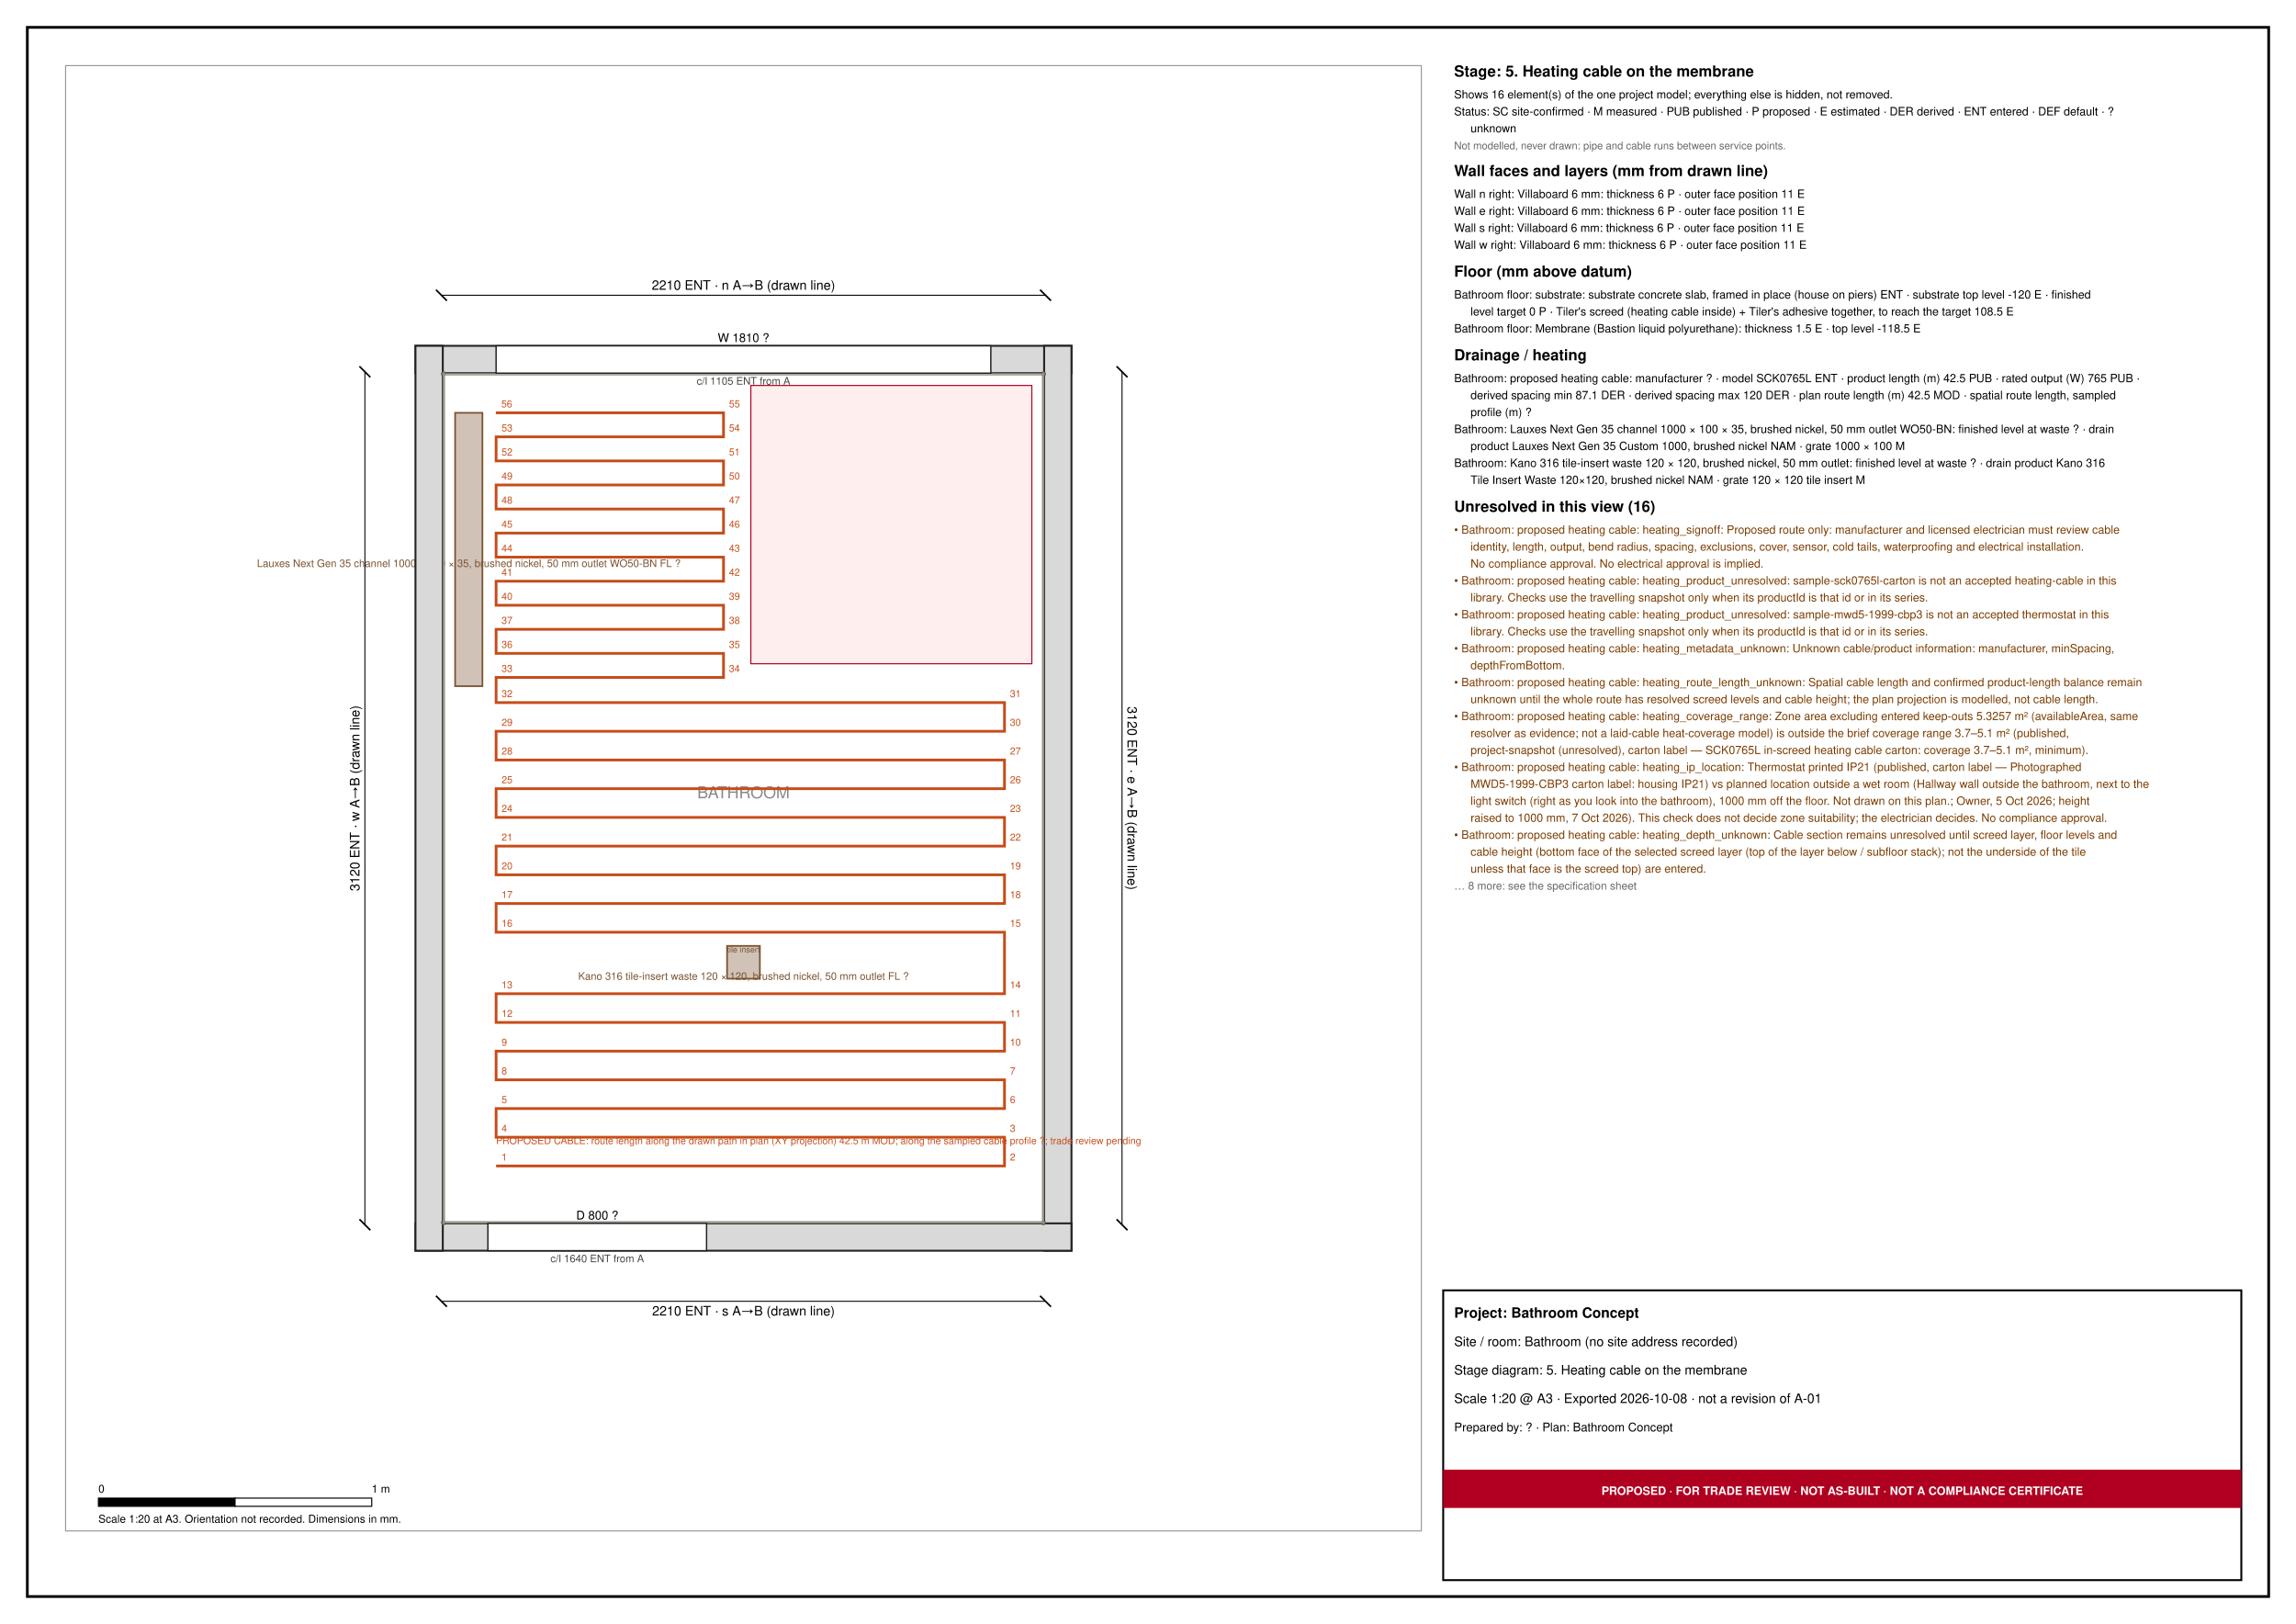
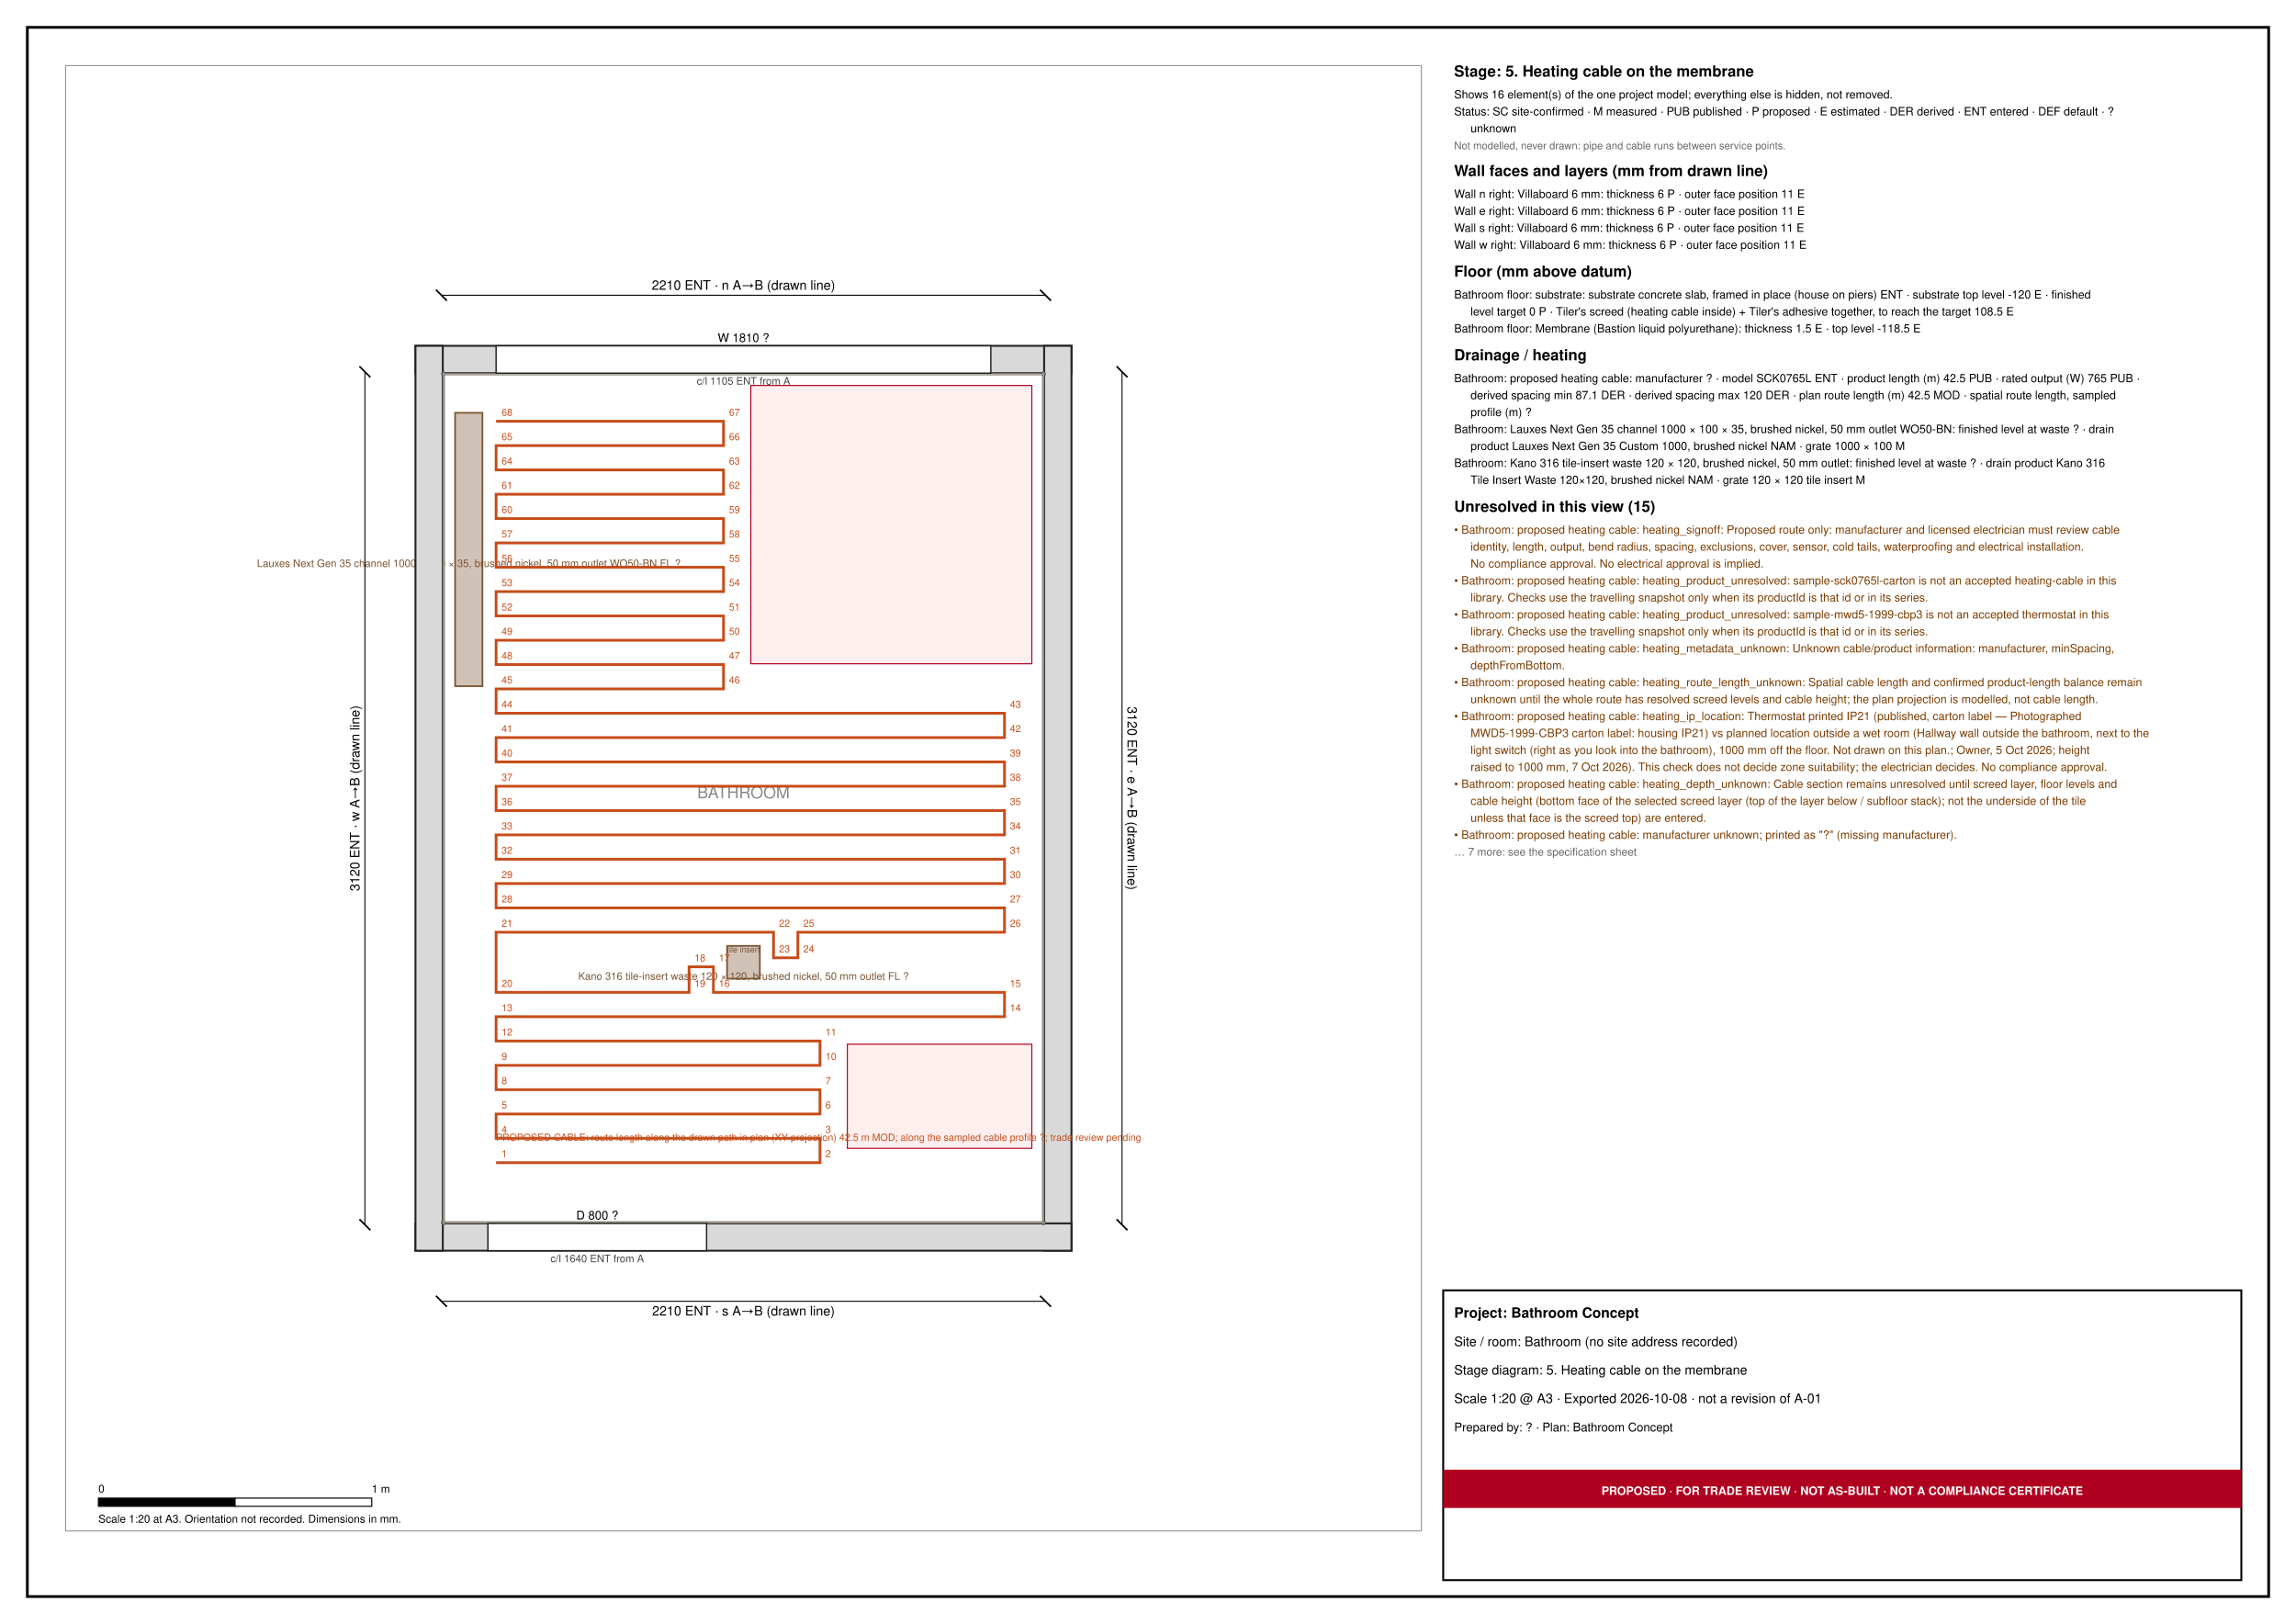
<svg xmlns="http://www.w3.org/2000/svg" width="420mm" height="297mm" viewBox="0 0 420 297" font-family="Helvetica, Arial, sans-serif" data-sheet="stage-view" data-scale="20">
  <rect width="420" height="297" fill="#fff" />
  <rect x="5" y="5" width="410" height="287" fill="none" stroke="#000" stroke-width="0.5" />
  <rect x="12" y="12" width="248" height="268" fill="none" stroke="#999" stroke-width="0.2" />
  <text x="136" y="146" font-size="3" text-anchor="middle" fill="#888" data-element="room:bathroom">BATHROOM</text>
  <polygon points="88.25,75.5 88.25,125.5 83.25,125.5 83.25,75.5" fill="#7a5230" fill-opacity="0.35" stroke="#7a5230" stroke-width="0.3" data-grate="1" data-element="room:bathroom:waste:linear_drain" />
  <text x="85.75" y="103.7" font-size="1.9" text-anchor="middle" fill="#7a5230">Lauxes Next Gen 35 channel 1000 × 100 × 35, brushed nickel, 50 mm outlet WO50-BN FL ?</text>
  <polygon points="133,173 139,173 139,179 133,179" fill="#7a5230" fill-opacity="0.35" stroke="#7a5230" stroke-width="0.3" data-grate="1" data-element="room:bathroom:waste:square_waste" />
  <text x="136" y="174.2" font-size="1.5" text-anchor="middle" fill="#7a5230">tile insert</text>
  <text x="136" y="179.2" font-size="1.9" text-anchor="middle" fill="#7a5230">Kano 316 tile-insert waste 120 × 120, brushed nickel, 50 mm outlet FL ?</text>
  <polygon points="196,68.25 76,68.25 76,63.25 196,63.25" fill="#d9d9d9" stroke="#222" stroke-width="0.35" data-element="wall:wall_n" />
  <polygon points="191,228.75 191,63.25 196,63.25 196,228.75" fill="#d9d9d9" stroke="#222" stroke-width="0.35" data-element="wall:wall_e" />
  <polygon points="76,223.75 196,223.75 196,228.75 76,228.75" fill="#d9d9d9" stroke="#222" stroke-width="0.35" data-element="wall:wall_s" />
  <polygon points="81,63.25 81,228.75 76,228.75 76,63.25" fill="#d9d9d9" stroke="#222" stroke-width="0.35" data-element="wall:wall_w" />
  <polygon points="80.75,68.25 191.25,68.25 191.25,68.55 80.75,68.55" fill="#f3e3c3" stroke="#555" stroke-width="0.15" data-element="wall:wall_n:right:wall_n_board" />
  <polygon points="191,68 191,224 190.7,224 190.7,68" fill="#f3e3c3" stroke="#555" stroke-width="0.15" data-element="wall:wall_e:right:wall_e_board" />
  <polygon points="191.25,223.75 80.75,223.75 80.75,223.45 191.25,223.45" fill="#f3e3c3" stroke="#555" stroke-width="0.15" data-element="wall:wall_s:right:wall_s_board" />
  <polygon points="81,224 81,68 81.3,68 81.3,224" fill="#f3e3c3" stroke="#555" stroke-width="0.15" data-element="wall:wall_w:right:wall_w_board" />
  <rect x="137.35" y="70.5" width="51.4" height="50.9" fill="#fee" stroke="#b00020" stroke-width="0.2" data-element="room:bathroom:heating" />
-   <polyline points="90.75,213.25 183.75,213.25 183.75,208 90.75,208 90.75,202.75 183.75,202.75 183.75,197.5 90.75,197.5 90.75,192.25 183.75,192.25 183.75,187 90.75,187 90.75,181.75 183.75,181.75 183.75,170.5 90.75,170.5 90.75,165.25 183.75,165.25 183.75,160 90.75,160 90.75,154.75 183.75,154.75 183.75,149.5 90.75,149.5 90.75,144.25 183.75,144.25 183.75,139 90.75,139 90.75,133.75 183.75,133.75 183.75,128.5 90.75,128.5 90.75,123.9 132.35,123.9 132.35,119.5 90.75,119.5 90.75,115.1 132.35,115.1 132.35,110.7 90.75,110.7 90.75,106.3 132.35,106.3 132.35,101.9 90.75,101.9 90.75,97.5 132.35,97.5 132.35,93.1 90.75,93.1 90.75,88.7 132.35,88.7 132.35,84.3 90.75,84.3 90.75,79.9 132.35,79.9 132.35,75.5 90.7,75.5" fill="none" stroke="#c64c19" stroke-width="0.5" data-element="room:bathroom:heating" />
-   <text x="91.75" y="212.25" font-size="1.8" fill="#c64c19">1</text>
-   <text x="184.75" y="212.25" font-size="1.8" fill="#c64c19">2</text>
-   <text x="184.75" y="207" font-size="1.8" fill="#c64c19">3</text>
-   <text x="91.75" y="207" font-size="1.8" fill="#c64c19">4</text>
-   <text x="91.75" y="201.75" font-size="1.8" fill="#c64c19">5</text>
-   <text x="184.75" y="201.75" font-size="1.8" fill="#c64c19">6</text>
-   <text x="184.75" y="196.5" font-size="1.8" fill="#c64c19">7</text>
-   <text x="91.75" y="196.5" font-size="1.8" fill="#c64c19">8</text>
-   <text x="91.75" y="191.25" font-size="1.8" fill="#c64c19">9</text>
-   <text x="184.75" y="191.25" font-size="1.8" fill="#c64c19">10</text>
-   <text x="184.75" y="186" font-size="1.8" fill="#c64c19">11</text>
-   <text x="91.75" y="186" font-size="1.8" fill="#c64c19">12</text>
-   <text x="91.75" y="180.75" font-size="1.8" fill="#c64c19">13</text>
-   <text x="184.75" y="180.75" font-size="1.8" fill="#c64c19">14</text>
-   <text x="184.75" y="169.5" font-size="1.8" fill="#c64c19">15</text>
-   <text x="91.75" y="169.5" font-size="1.8" fill="#c64c19">16</text>
-   <text x="91.75" y="164.25" font-size="1.8" fill="#c64c19">17</text>
-   <text x="184.75" y="164.25" font-size="1.8" fill="#c64c19">18</text>
-   <text x="184.75" y="159" font-size="1.8" fill="#c64c19">19</text>
-   <text x="91.75" y="159" font-size="1.8" fill="#c64c19">20</text>
-   <text x="91.75" y="153.75" font-size="1.8" fill="#c64c19">21</text>
-   <text x="184.75" y="153.75" font-size="1.8" fill="#c64c19">22</text>
-   <text x="184.75" y="148.5" font-size="1.8" fill="#c64c19">23</text>
-   <text x="91.75" y="148.5" font-size="1.8" fill="#c64c19">24</text>
-   <text x="91.75" y="143.25" font-size="1.8" fill="#c64c19">25</text>
-   <text x="184.75" y="143.25" font-size="1.8" fill="#c64c19">26</text>
-   <text x="184.75" y="138" font-size="1.8" fill="#c64c19">27</text>
-   <text x="91.75" y="138" font-size="1.8" fill="#c64c19">28</text>
-   <text x="91.75" y="132.75" font-size="1.8" fill="#c64c19">29</text>
-   <text x="184.75" y="132.75" font-size="1.8" fill="#c64c19">30</text>
-   <text x="184.75" y="127.5" font-size="1.8" fill="#c64c19">31</text>
-   <text x="91.75" y="127.5" font-size="1.8" fill="#c64c19">32</text>
-   <text x="91.75" y="122.9" font-size="1.8" fill="#c64c19">33</text>
-   <text x="133.35" y="122.9" font-size="1.8" fill="#c64c19">34</text>
-   <text x="133.35" y="118.5" font-size="1.8" fill="#c64c19">35</text>
-   <text x="91.75" y="118.5" font-size="1.8" fill="#c64c19">36</text>
-   <text x="91.75" y="114.1" font-size="1.8" fill="#c64c19">37</text>
-   <text x="133.35" y="114.1" font-size="1.8" fill="#c64c19">38</text>
-   <text x="133.35" y="109.7" font-size="1.8" fill="#c64c19">39</text>
-   <text x="91.75" y="109.7" font-size="1.8" fill="#c64c19">40</text>
-   <text x="91.75" y="105.3" font-size="1.8" fill="#c64c19">41</text>
-   <text x="133.35" y="105.3" font-size="1.8" fill="#c64c19">42</text>
-   <text x="133.35" y="100.9" font-size="1.8" fill="#c64c19">43</text>
-   <text x="91.75" y="100.9" font-size="1.8" fill="#c64c19">44</text>
-   <text x="91.75" y="96.5" font-size="1.8" fill="#c64c19">45</text>
-   <text x="133.35" y="96.5" font-size="1.8" fill="#c64c19">46</text>
-   <text x="133.35" y="92.1" font-size="1.8" fill="#c64c19">47</text>
-   <text x="91.75" y="92.1" font-size="1.8" fill="#c64c19">48</text>
-   <text x="91.75" y="87.7" font-size="1.8" fill="#c64c19">49</text>
-   <text x="133.35" y="87.7" font-size="1.8" fill="#c64c19">50</text>
-   <text x="133.35" y="83.3" font-size="1.8" fill="#c64c19">51</text>
-   <text x="91.75" y="83.3" font-size="1.8" fill="#c64c19">52</text>
-   <text x="91.75" y="78.9" font-size="1.8" fill="#c64c19">53</text>
-   <text x="133.35" y="78.9" font-size="1.8" fill="#c64c19">54</text>
-   <text x="133.35" y="74.5" font-size="1.8" fill="#c64c19">55</text>
-   <text x="91.7" y="74.5" font-size="1.8" fill="#c64c19">56</text>
-   <text x="90.75" y="209.25" font-size="1.8" fill="#c64c19">PROPOSED CABLE: route length along the drawn path in plan (XY projection) 42.5 m MOD; along the sampled cable profile ?; trade review pending</text>
+   <rect x="155" y="190.98" width="33.75" height="19.05" fill="#fee" stroke="#b00020" stroke-width="0.2" data-element="room:bathroom:heating" />
+   <polyline points="90.75,212.65 150,212.65 150,208.2 90.75,208.2 90.75,203.75 150,203.75 150,199.3 90.75,199.3 90.75,194.85 150,194.85 150,190.4 90.75,190.4 90.75,185.95 183.75,185.95 183.75,181.5 130.5,181.5 130.5,176.83 126.05,176.83 126.05,181.5 90.75,181.5 90.75,170.5 141.5,170.5 141.5,175.18 145.95,175.18 145.95,170.5 183.75,170.5 183.75,166.05 90.75,166.05 90.75,161.6 183.75,161.6 183.75,157.15 90.75,157.15 90.75,152.7 183.75,152.7 183.75,148.25 90.75,148.25 90.75,143.8 183.75,143.8 183.75,139.35 90.75,139.35 90.75,134.9 183.75,134.9 183.75,130.45 90.75,130.45 90.75,126 132.35,126 132.35,121.55 90.75,121.55 90.75,117.1 132.35,117.1 132.35,112.65 90.75,112.65 90.75,108.2 132.35,108.2 132.35,103.75 90.75,103.75 90.75,99.3 132.35,99.3 132.35,94.85 90.75,94.85 90.75,90.4 132.35,90.4 132.35,85.95 90.75,85.95 90.75,81.5 132.35,81.5 132.35,77.05 90.75,77.05" fill="none" stroke="#c64c19" stroke-width="0.5" data-element="room:bathroom:heating" />
+   <text x="91.75" y="211.65" font-size="1.8" fill="#c64c19">1</text>
+   <text x="151" y="211.65" font-size="1.8" fill="#c64c19">2</text>
+   <text x="151" y="207.2" font-size="1.8" fill="#c64c19">3</text>
+   <text x="91.75" y="207.2" font-size="1.8" fill="#c64c19">4</text>
+   <text x="91.75" y="202.75" font-size="1.8" fill="#c64c19">5</text>
+   <text x="151" y="202.75" font-size="1.8" fill="#c64c19">6</text>
+   <text x="151" y="198.3" font-size="1.8" fill="#c64c19">7</text>
+   <text x="91.75" y="198.3" font-size="1.8" fill="#c64c19">8</text>
+   <text x="91.75" y="193.85" font-size="1.8" fill="#c64c19">9</text>
+   <text x="151" y="193.85" font-size="1.8" fill="#c64c19">10</text>
+   <text x="151" y="189.4" font-size="1.8" fill="#c64c19">11</text>
+   <text x="91.75" y="189.4" font-size="1.8" fill="#c64c19">12</text>
+   <text x="91.75" y="184.95" font-size="1.8" fill="#c64c19">13</text>
+   <text x="184.75" y="184.95" font-size="1.8" fill="#c64c19">14</text>
+   <text x="184.75" y="180.5" font-size="1.8" fill="#c64c19">15</text>
+   <text x="131.5" y="180.5" font-size="1.8" fill="#c64c19">16</text>
+   <text x="131.5" y="175.83" font-size="1.8" fill="#c64c19">17</text>
+   <text x="127.05" y="175.83" font-size="1.8" fill="#c64c19">18</text>
+   <text x="127.05" y="180.5" font-size="1.8" fill="#c64c19">19</text>
+   <text x="91.75" y="180.5" font-size="1.8" fill="#c64c19">20</text>
+   <text x="91.75" y="169.5" font-size="1.8" fill="#c64c19">21</text>
+   <text x="142.5" y="169.5" font-size="1.8" fill="#c64c19">22</text>
+   <text x="142.5" y="174.18" font-size="1.8" fill="#c64c19">23</text>
+   <text x="146.95" y="174.18" font-size="1.8" fill="#c64c19">24</text>
+   <text x="146.95" y="169.5" font-size="1.8" fill="#c64c19">25</text>
+   <text x="184.75" y="169.5" font-size="1.8" fill="#c64c19">26</text>
+   <text x="184.75" y="165.05" font-size="1.8" fill="#c64c19">27</text>
+   <text x="91.75" y="165.05" font-size="1.8" fill="#c64c19">28</text>
+   <text x="91.75" y="160.6" font-size="1.8" fill="#c64c19">29</text>
+   <text x="184.75" y="160.6" font-size="1.8" fill="#c64c19">30</text>
+   <text x="184.75" y="156.15" font-size="1.8" fill="#c64c19">31</text>
+   <text x="91.75" y="156.15" font-size="1.8" fill="#c64c19">32</text>
+   <text x="91.75" y="151.7" font-size="1.8" fill="#c64c19">33</text>
+   <text x="184.75" y="151.7" font-size="1.8" fill="#c64c19">34</text>
+   <text x="184.75" y="147.25" font-size="1.8" fill="#c64c19">35</text>
+   <text x="91.75" y="147.25" font-size="1.8" fill="#c64c19">36</text>
+   <text x="91.75" y="142.8" font-size="1.8" fill="#c64c19">37</text>
+   <text x="184.75" y="142.8" font-size="1.8" fill="#c64c19">38</text>
+   <text x="184.75" y="138.35" font-size="1.8" fill="#c64c19">39</text>
+   <text x="91.75" y="138.35" font-size="1.8" fill="#c64c19">40</text>
+   <text x="91.75" y="133.9" font-size="1.8" fill="#c64c19">41</text>
+   <text x="184.75" y="133.9" font-size="1.8" fill="#c64c19">42</text>
+   <text x="184.75" y="129.45" font-size="1.8" fill="#c64c19">43</text>
+   <text x="91.75" y="129.45" font-size="1.8" fill="#c64c19">44</text>
+   <text x="91.75" y="125" font-size="1.8" fill="#c64c19">45</text>
+   <text x="133.35" y="125" font-size="1.8" fill="#c64c19">46</text>
+   <text x="133.35" y="120.55" font-size="1.8" fill="#c64c19">47</text>
+   <text x="91.75" y="120.55" font-size="1.8" fill="#c64c19">48</text>
+   <text x="91.75" y="116.1" font-size="1.8" fill="#c64c19">49</text>
+   <text x="133.35" y="116.1" font-size="1.8" fill="#c64c19">50</text>
+   <text x="133.35" y="111.65" font-size="1.8" fill="#c64c19">51</text>
+   <text x="91.75" y="111.65" font-size="1.8" fill="#c64c19">52</text>
+   <text x="91.75" y="107.2" font-size="1.8" fill="#c64c19">53</text>
+   <text x="133.35" y="107.2" font-size="1.8" fill="#c64c19">54</text>
+   <text x="133.35" y="102.75" font-size="1.8" fill="#c64c19">55</text>
+   <text x="91.75" y="102.75" font-size="1.8" fill="#c64c19">56</text>
+   <text x="91.75" y="98.3" font-size="1.8" fill="#c64c19">57</text>
+   <text x="133.35" y="98.3" font-size="1.8" fill="#c64c19">58</text>
+   <text x="133.35" y="93.85" font-size="1.8" fill="#c64c19">59</text>
+   <text x="91.75" y="93.85" font-size="1.8" fill="#c64c19">60</text>
+   <text x="91.75" y="89.4" font-size="1.8" fill="#c64c19">61</text>
+   <text x="133.35" y="89.4" font-size="1.8" fill="#c64c19">62</text>
+   <text x="133.35" y="84.95" font-size="1.8" fill="#c64c19">63</text>
+   <text x="91.75" y="84.95" font-size="1.8" fill="#c64c19">64</text>
+   <text x="91.75" y="80.5" font-size="1.8" fill="#c64c19">65</text>
+   <text x="133.35" y="80.5" font-size="1.8" fill="#c64c19">66</text>
+   <text x="133.35" y="76.05" font-size="1.8" fill="#c64c19">67</text>
+   <text x="91.75" y="76.05" font-size="1.8" fill="#c64c19">68</text>
+   <text x="90.75" y="208.65" font-size="1.8" fill="#c64c19">PROPOSED CABLE: route length along the drawn path in plan (XY projection) 42.5 m MOD; along the sampled cable profile ?; trade review pending</text>
  <polygon points="90.75,63.25 181.25,63.25 181.25,68.25 90.75,68.25" fill="#fff" stroke="#222" stroke-width="0.25" data-element="opening:window_n" />
  <text x="136" y="62.55" font-size="2.2" text-anchor="middle">W 1810 ?</text>
  <text x="136" y="70.35" font-size="1.9" text-anchor="middle" fill="#444">c/l 1105 ENT from A</text>
  <polygon points="129.25,228.75 89.25,228.75 89.25,223.75 129.25,223.75" fill="#fff" stroke="#222" stroke-width="0.25" data-element="opening:door_s" />
  <text x="109.25" y="223.05" font-size="2.2" text-anchor="middle">D 800 ?</text>
  <text x="109.25" y="230.85" font-size="1.9" text-anchor="middle" fill="#444">c/l 1640 ENT from A</text>
  <line x1="80.75" y1="54" x2="191.25" y2="54" stroke="#000" stroke-width="0.18" />
  <line x1="79.75" y1="53" x2="81.75" y2="55" stroke="#000" stroke-width="0.3" />
  <line x1="190.25" y1="53" x2="192.25" y2="55" stroke="#000" stroke-width="0.3" />
  <text x="136" y="52.2" font-size="2.4" text-anchor="middle" dominant-baseline="middle" transform="rotate(0 136 52.2)" data-dim="wall_n">2210 ENT · n A→B (drawn line)</text>
  <line x1="205.25" y1="68" x2="205.25" y2="224" stroke="#000" stroke-width="0.18" />
  <line x1="204.25" y1="67" x2="206.25" y2="69" stroke="#000" stroke-width="0.3" />
  <line x1="204.25" y1="223" x2="206.25" y2="225" stroke="#000" stroke-width="0.3" />
  <text x="207.05" y="146" font-size="2.4" text-anchor="middle" dominant-baseline="middle" transform="rotate(90 207.05 146)" data-dim="wall_e">3120 ENT · e A→B (drawn line)</text>
  <line x1="191.25" y1="238" x2="80.75" y2="238" stroke="#000" stroke-width="0.18" />
  <line x1="190.25" y1="237" x2="192.25" y2="239" stroke="#000" stroke-width="0.3" />
  <line x1="79.75" y1="237" x2="81.75" y2="239" stroke="#000" stroke-width="0.3" />
  <text x="136" y="239.8" font-size="2.4" text-anchor="middle" dominant-baseline="middle" transform="rotate(360 136 239.8)" data-dim="wall_s">2210 ENT · s A→B (drawn line)</text>
  <line x1="66.75" y1="224" x2="66.75" y2="68" stroke="#000" stroke-width="0.18" />
  <line x1="65.75" y1="223" x2="67.75" y2="225" stroke="#000" stroke-width="0.3" />
  <line x1="65.75" y1="67" x2="67.75" y2="69" stroke="#000" stroke-width="0.3" />
  <text x="64.95" y="146" font-size="2.4" text-anchor="middle" dominant-baseline="middle" transform="rotate(-90 64.95 146)" data-dim="wall_w">3120 ENT · w A→B (drawn line)</text>
  <rect x="18" y="274" width="25" height="1.5" fill="#000" stroke="#000" stroke-width="0.2" />
  <rect x="43" y="274" width="25" height="1.5" fill="#fff" stroke="#000" stroke-width="0.2" />
  <text x="18" y="273" font-size="2">0</text>
  <text x="68" y="273" font-size="2">1 m</text>
  <text x="18" y="278.5" font-size="2">Scale 1:20 at A3. Orientation not recorded. Dimensions in mm.</text>
  <text x="266" y="14" font-size="2.8" font-weight="bold">Stage: 5. Heating cable on the membrane</text>
  <text x="266" y="18" font-size="2.1">Shows 16 element(s) of the one project model; everything else is hidden, not removed.</text>
  <text x="266" y="21.1" font-size="2.1">Status: SC site-confirmed · M measured · PUB published · P proposed · E estimated · DER derived · ENT entered · DEF default · ?</text>
  <text x="269" y="24.2" font-size="2.1">unknown</text>
  <text x="266" y="27.3" font-size="1.9" fill="#666">Not modelled, never drawn: pipe and cable runs between service points.</text>
  <text x="266" y="32.2" font-size="2.8" font-weight="bold">Wall faces and layers (mm from drawn line)</text>
  <text x="266" y="36.2" font-size="2.1" data-element="wall:wall_n:right:wall_n_board">Wall n right: Villaboard 6 mm: thickness 6 P · outer face position 11 E</text>
  <text x="266" y="39.3" font-size="2.1" data-element="wall:wall_e:right:wall_e_board">Wall e right: Villaboard 6 mm: thickness 6 P · outer face position 11 E</text>
  <text x="266" y="42.4" font-size="2.1" data-element="wall:wall_s:right:wall_s_board">Wall s right: Villaboard 6 mm: thickness 6 P · outer face position 11 E</text>
  <text x="266" y="45.5" font-size="2.1" data-element="wall:wall_w:right:wall_w_board">Wall w right: Villaboard 6 mm: thickness 6 P · outer face position 11 E</text>
  <text x="266" y="50.6" font-size="2.8" font-weight="bold">Floor (mm above datum)</text>
  <text x="266" y="54.6" font-size="2.1" data-element="room:bathroom:substrate">Bathroom floor: substrate: substrate concrete slab, framed in place (house on piers) ENT · substrate top level -120 E · finished</text>
  <text x="269" y="57.7" font-size="2.1" data-element="room:bathroom:substrate">level target 0 P · Tiler's screed (heating cable inside) + Tiler's adhesive together, to reach the target 108.5 E</text>
  <text x="266" y="60.8" font-size="2.1" data-element="room:bathroom:floor:floor_membrane">Bathroom floor: Membrane (Bastion liquid polyurethane): thickness 1.5 E · top level -118.5 E</text>
  <text x="266" y="65.9" font-size="2.8" font-weight="bold">Drainage / heating</text>
  <text x="266" y="69.9" font-size="2.1" data-element="room:bathroom:heating">Bathroom: proposed heating cable: manufacturer ? · model SCK0765L ENT · product length (m) 42.5 PUB · rated output (W) 765 PUB ·</text>
  <text x="269" y="73" font-size="2.1" data-element="room:bathroom:heating">derived spacing min 87.1 DER · derived spacing max 120 DER · plan route length (m) 42.5 MOD · spatial route length, sampled</text>
  <text x="269" y="76.1" font-size="2.1" data-element="room:bathroom:heating">profile (m) ?</text>
  <text x="266" y="79.2" font-size="2.1" data-element="room:bathroom:waste:linear_drain">Bathroom: Lauxes Next Gen 35 channel 1000 × 100 × 35, brushed nickel, 50 mm outlet WO50-BN: finished level at waste ? · drain</text>
  <text x="269" y="82.3" font-size="2.1" data-element="room:bathroom:waste:linear_drain">product Lauxes Next Gen 35 Custom 1000, brushed nickel NAM · grate 1000 × 100 M</text>
  <text x="266" y="85.4" font-size="2.1" data-element="room:bathroom:waste:square_waste">Bathroom: Kano 316 tile-insert waste 120 × 120, brushed nickel, 50 mm outlet: finished level at waste ? · drain product Kano 316</text>
  <text x="269" y="88.5" font-size="2.1" data-element="room:bathroom:waste:square_waste">Tile Insert Waste 120×120, brushed nickel NAM · grate 120 × 120 tile insert M</text>
-   <text x="266" y="93.6" font-size="2.8" font-weight="bold">Unresolved in this view (16)</text>
+   <text x="266" y="93.6" font-size="2.8" font-weight="bold">Unresolved in this view (15)</text>
  <text x="266" y="97.6" font-size="2.1" fill="#7a3b00">• Bathroom: proposed heating cable: heating_signoff: Proposed route only: manufacturer and licensed electrician must review cable</text>
  <text x="269" y="100.7" font-size="2.1" fill="#7a3b00">identity, length, output, bend radius, spacing, exclusions, cover, sensor, cold tails, waterproofing and electrical installation.</text>
  <text x="269" y="103.8" font-size="2.1" fill="#7a3b00">No compliance approval. No electrical approval is implied.</text>
  <text x="266" y="106.9" font-size="2.1" fill="#7a3b00">• Bathroom: proposed heating cable: heating_product_unresolved: sample-sck0765l-carton is not an accepted heating-cable in this</text>
  <text x="269" y="110" font-size="2.1" fill="#7a3b00">library. Checks use the travelling snapshot only when its productId is that id or in its series.</text>
  <text x="266" y="113.1" font-size="2.1" fill="#7a3b00">• Bathroom: proposed heating cable: heating_product_unresolved: sample-mwd5-1999-cbp3 is not an accepted thermostat in this</text>
  <text x="269" y="116.2" font-size="2.1" fill="#7a3b00">library. Checks use the travelling snapshot only when its productId is that id or in its series.</text>
  <text x="266" y="119.3" font-size="2.1" fill="#7a3b00">• Bathroom: proposed heating cable: heating_metadata_unknown: Unknown cable/product information: manufacturer, minSpacing,</text>
  <text x="269" y="122.4" font-size="2.1" fill="#7a3b00">depthFromBottom.</text>
  <text x="266" y="125.5" font-size="2.1" fill="#7a3b00">• Bathroom: proposed heating cable: heating_route_length_unknown: Spatial cable length and confirmed product-length balance remain</text>
  <text x="269" y="128.6" font-size="2.1" fill="#7a3b00">unknown until the whole route has resolved screed levels and cable height; the plan projection is modelled, not cable length.</text>
-   <text x="266" y="131.7" font-size="2.1" fill="#7a3b00">• Bathroom: proposed heating cable: heating_coverage_range: Zone area excluding entered keep-outs 5.3257 m² (availableArea, same</text>
-   <text x="269" y="134.8" font-size="2.1" fill="#7a3b00">resolver as evidence; not a laid-cable heat-coverage model) is outside the brief coverage range 3.7–5.1 m² (published,</text>
-   <text x="269" y="137.9" font-size="2.1" fill="#7a3b00">project-snapshot (unresolved), carton label — SCK0765L in-screed heating cable carton: coverage 3.7–5.1 m², minimum).</text>
-   <text x="266" y="141" font-size="2.1" fill="#7a3b00">• Bathroom: proposed heating cable: heating_ip_location: Thermostat printed IP21 (published, carton label — Photographed</text>
-   <text x="269" y="144.1" font-size="2.1" fill="#7a3b00">MWD5-1999-CBP3 carton label: housing IP21) vs planned location outside a wet room (Hallway wall outside the bathroom, next to the</text>
-   <text x="269" y="147.2" font-size="2.1" fill="#7a3b00">light switch (right as you look into the bathroom), 1000 mm off the floor. Not drawn on this plan.; Owner, 5 Oct 2026; height</text>
-   <text x="269" y="150.3" font-size="2.1" fill="#7a3b00">raised to 1000 mm, 7 Oct 2026). This check does not decide zone suitability; the electrician decides. No compliance approval.</text>
-   <text x="266" y="153.4" font-size="2.1" fill="#7a3b00">• Bathroom: proposed heating cable: heating_depth_unknown: Cable section remains unresolved until screed layer, floor levels and</text>
-   <text x="269" y="156.5" font-size="2.1" fill="#7a3b00">cable height (bottom face of the selected screed layer (top of the layer below / subfloor stack); not the underside of the tile</text>
-   <text x="269" y="159.6" font-size="2.1" fill="#7a3b00">unless that face is the screed top) are entered.</text>
-   <text x="266" y="162.7" font-size="2" fill="#666">… 8 more: see the specification sheet</text>
+   <text x="266" y="131.7" font-size="2.1" fill="#7a3b00">• Bathroom: proposed heating cable: heating_ip_location: Thermostat printed IP21 (published, carton label — Photographed</text>
+   <text x="269" y="134.8" font-size="2.1" fill="#7a3b00">MWD5-1999-CBP3 carton label: housing IP21) vs planned location outside a wet room (Hallway wall outside the bathroom, next to the</text>
+   <text x="269" y="137.9" font-size="2.1" fill="#7a3b00">light switch (right as you look into the bathroom), 1000 mm off the floor. Not drawn on this plan.; Owner, 5 Oct 2026; height</text>
+   <text x="269" y="141" font-size="2.1" fill="#7a3b00">raised to 1000 mm, 7 Oct 2026). This check does not decide zone suitability; the electrician decides. No compliance approval.</text>
+   <text x="266" y="144.1" font-size="2.1" fill="#7a3b00">• Bathroom: proposed heating cable: heating_depth_unknown: Cable section remains unresolved until screed layer, floor levels and</text>
+   <text x="269" y="147.2" font-size="2.1" fill="#7a3b00">cable height (bottom face of the selected screed layer (top of the layer below / subfloor stack); not the underside of the tile</text>
+   <text x="269" y="150.3" font-size="2.1" fill="#7a3b00">unless that face is the screed top) are entered.</text>
+   <text x="266" y="153.4" font-size="2.1" fill="#7a3b00">• Bathroom: proposed heating cable: manufacturer unknown; printed as "?" (missing manufacturer).</text>
+   <text x="266" y="156.5" font-size="2" fill="#666">… 7 more: see the specification sheet</text>
  <rect x="264" y="236" width="146" height="53" fill="none" stroke="#000" stroke-width="0.35" />
  <text x="266" y="241" font-size="2.6" font-weight="bold">Project: Bathroom Concept</text>
  <text x="266" y="246.2" font-size="2.4">Site / room: Bathroom (no site address recorded)</text>
  <text x="266" y="251.4" font-size="2.4">Stage diagram: 5. Heating cable on the membrane</text>
  <text x="266" y="256.6" font-size="2.4">Scale 1:20 @ A3 · Exported 2026-10-08 · not a revision of A-01</text>
  <text x="266" y="261.8" font-size="2.2">Prepared by: ? · Plan: Bathroom Concept</text>
  <text x="266" y="267" font-size="2.1" />
  <rect x="264" y="268.8" width="146" height="7" fill="#b00020" />
  <text x="337" y="273.4" font-size="2.1" text-anchor="middle" fill="#fff" font-weight="bold">PROPOSED · FOR TRADE REVIEW · NOT AS-BUILT · NOT A COMPLIANCE CERTIFICATE</text>
</svg>
